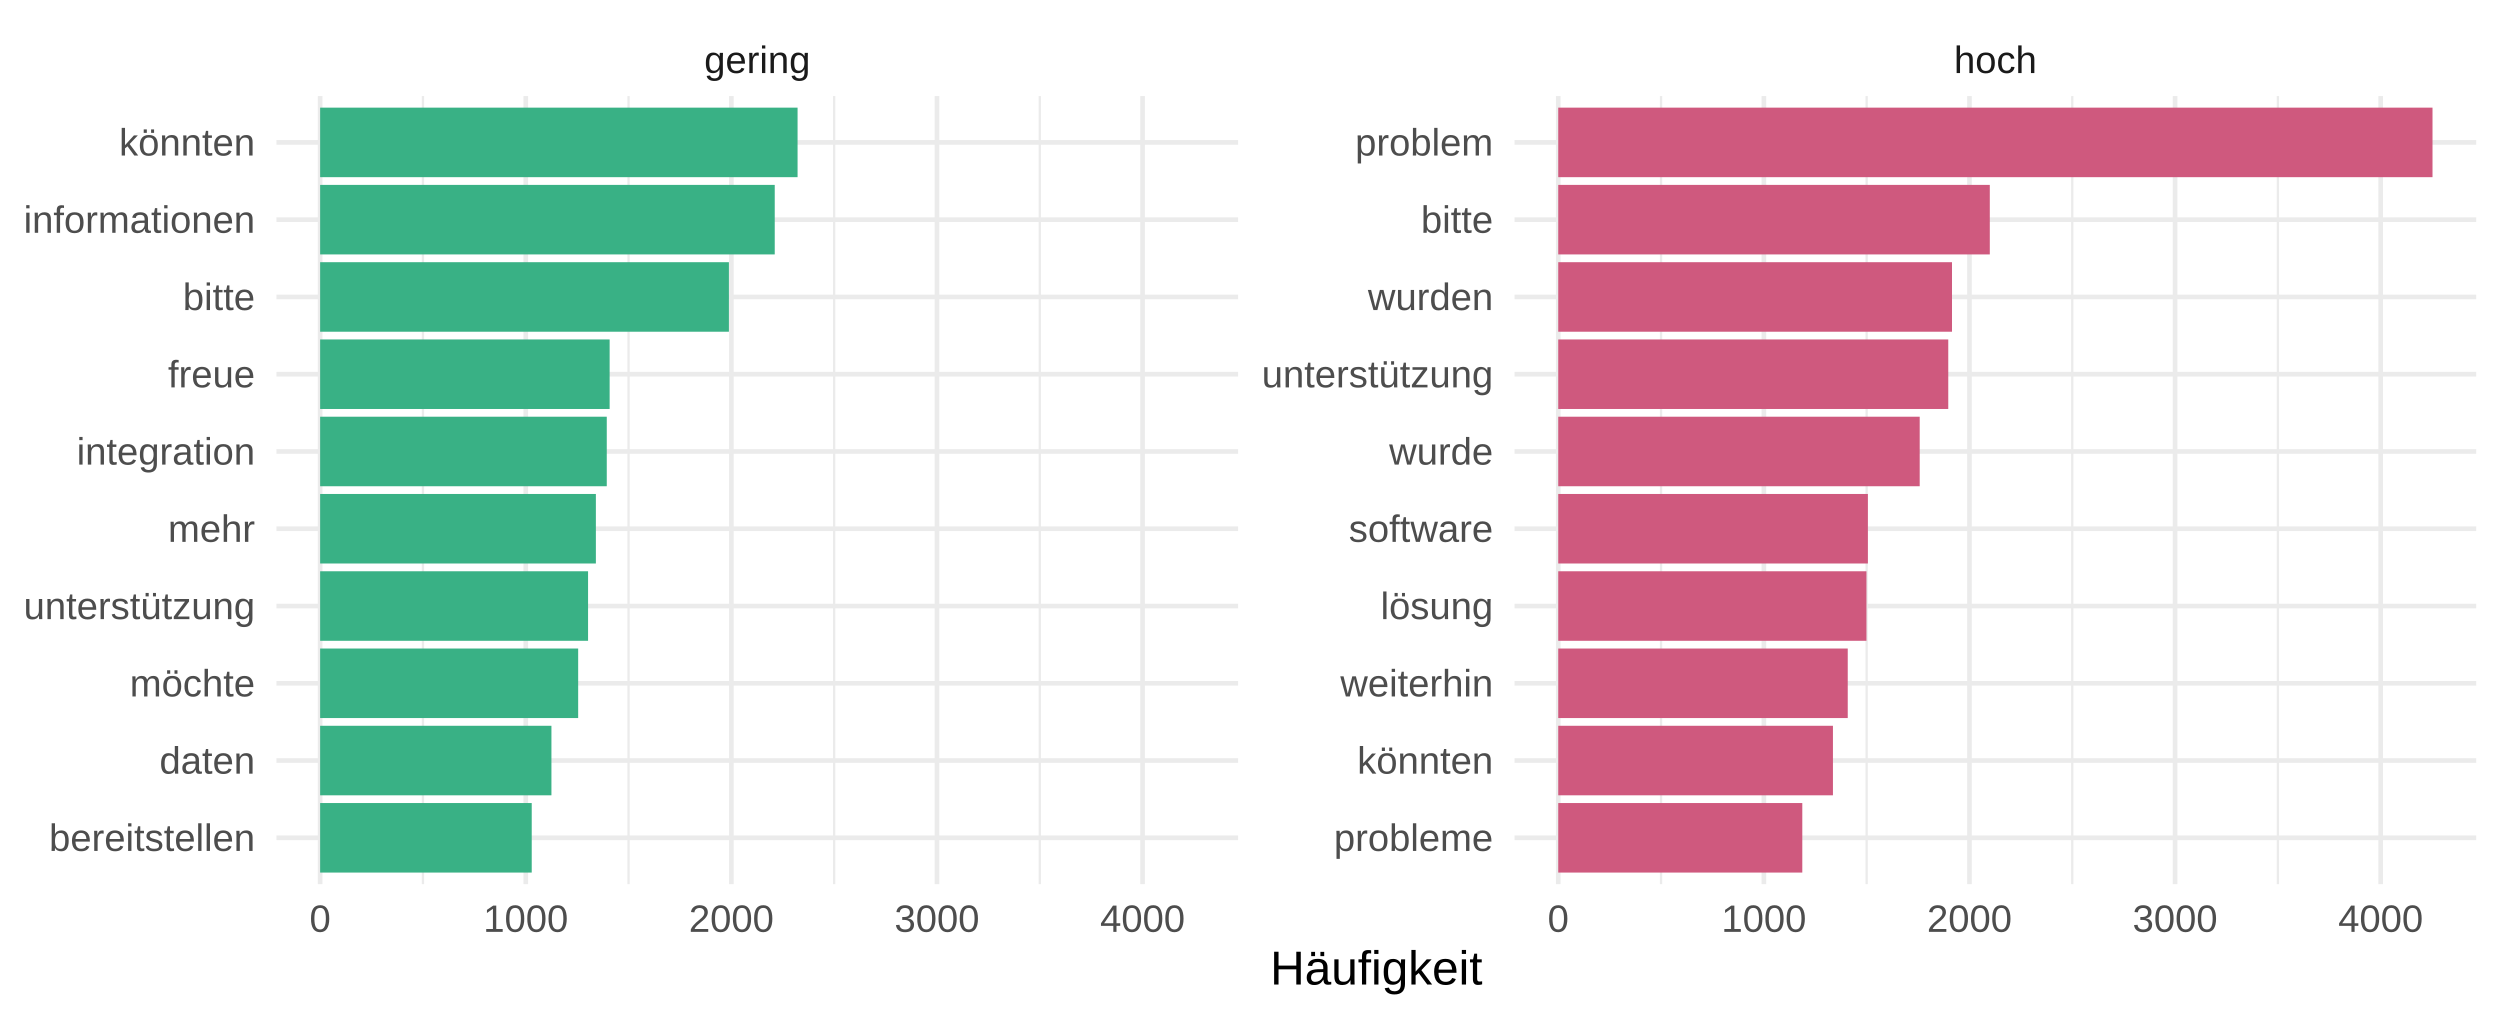
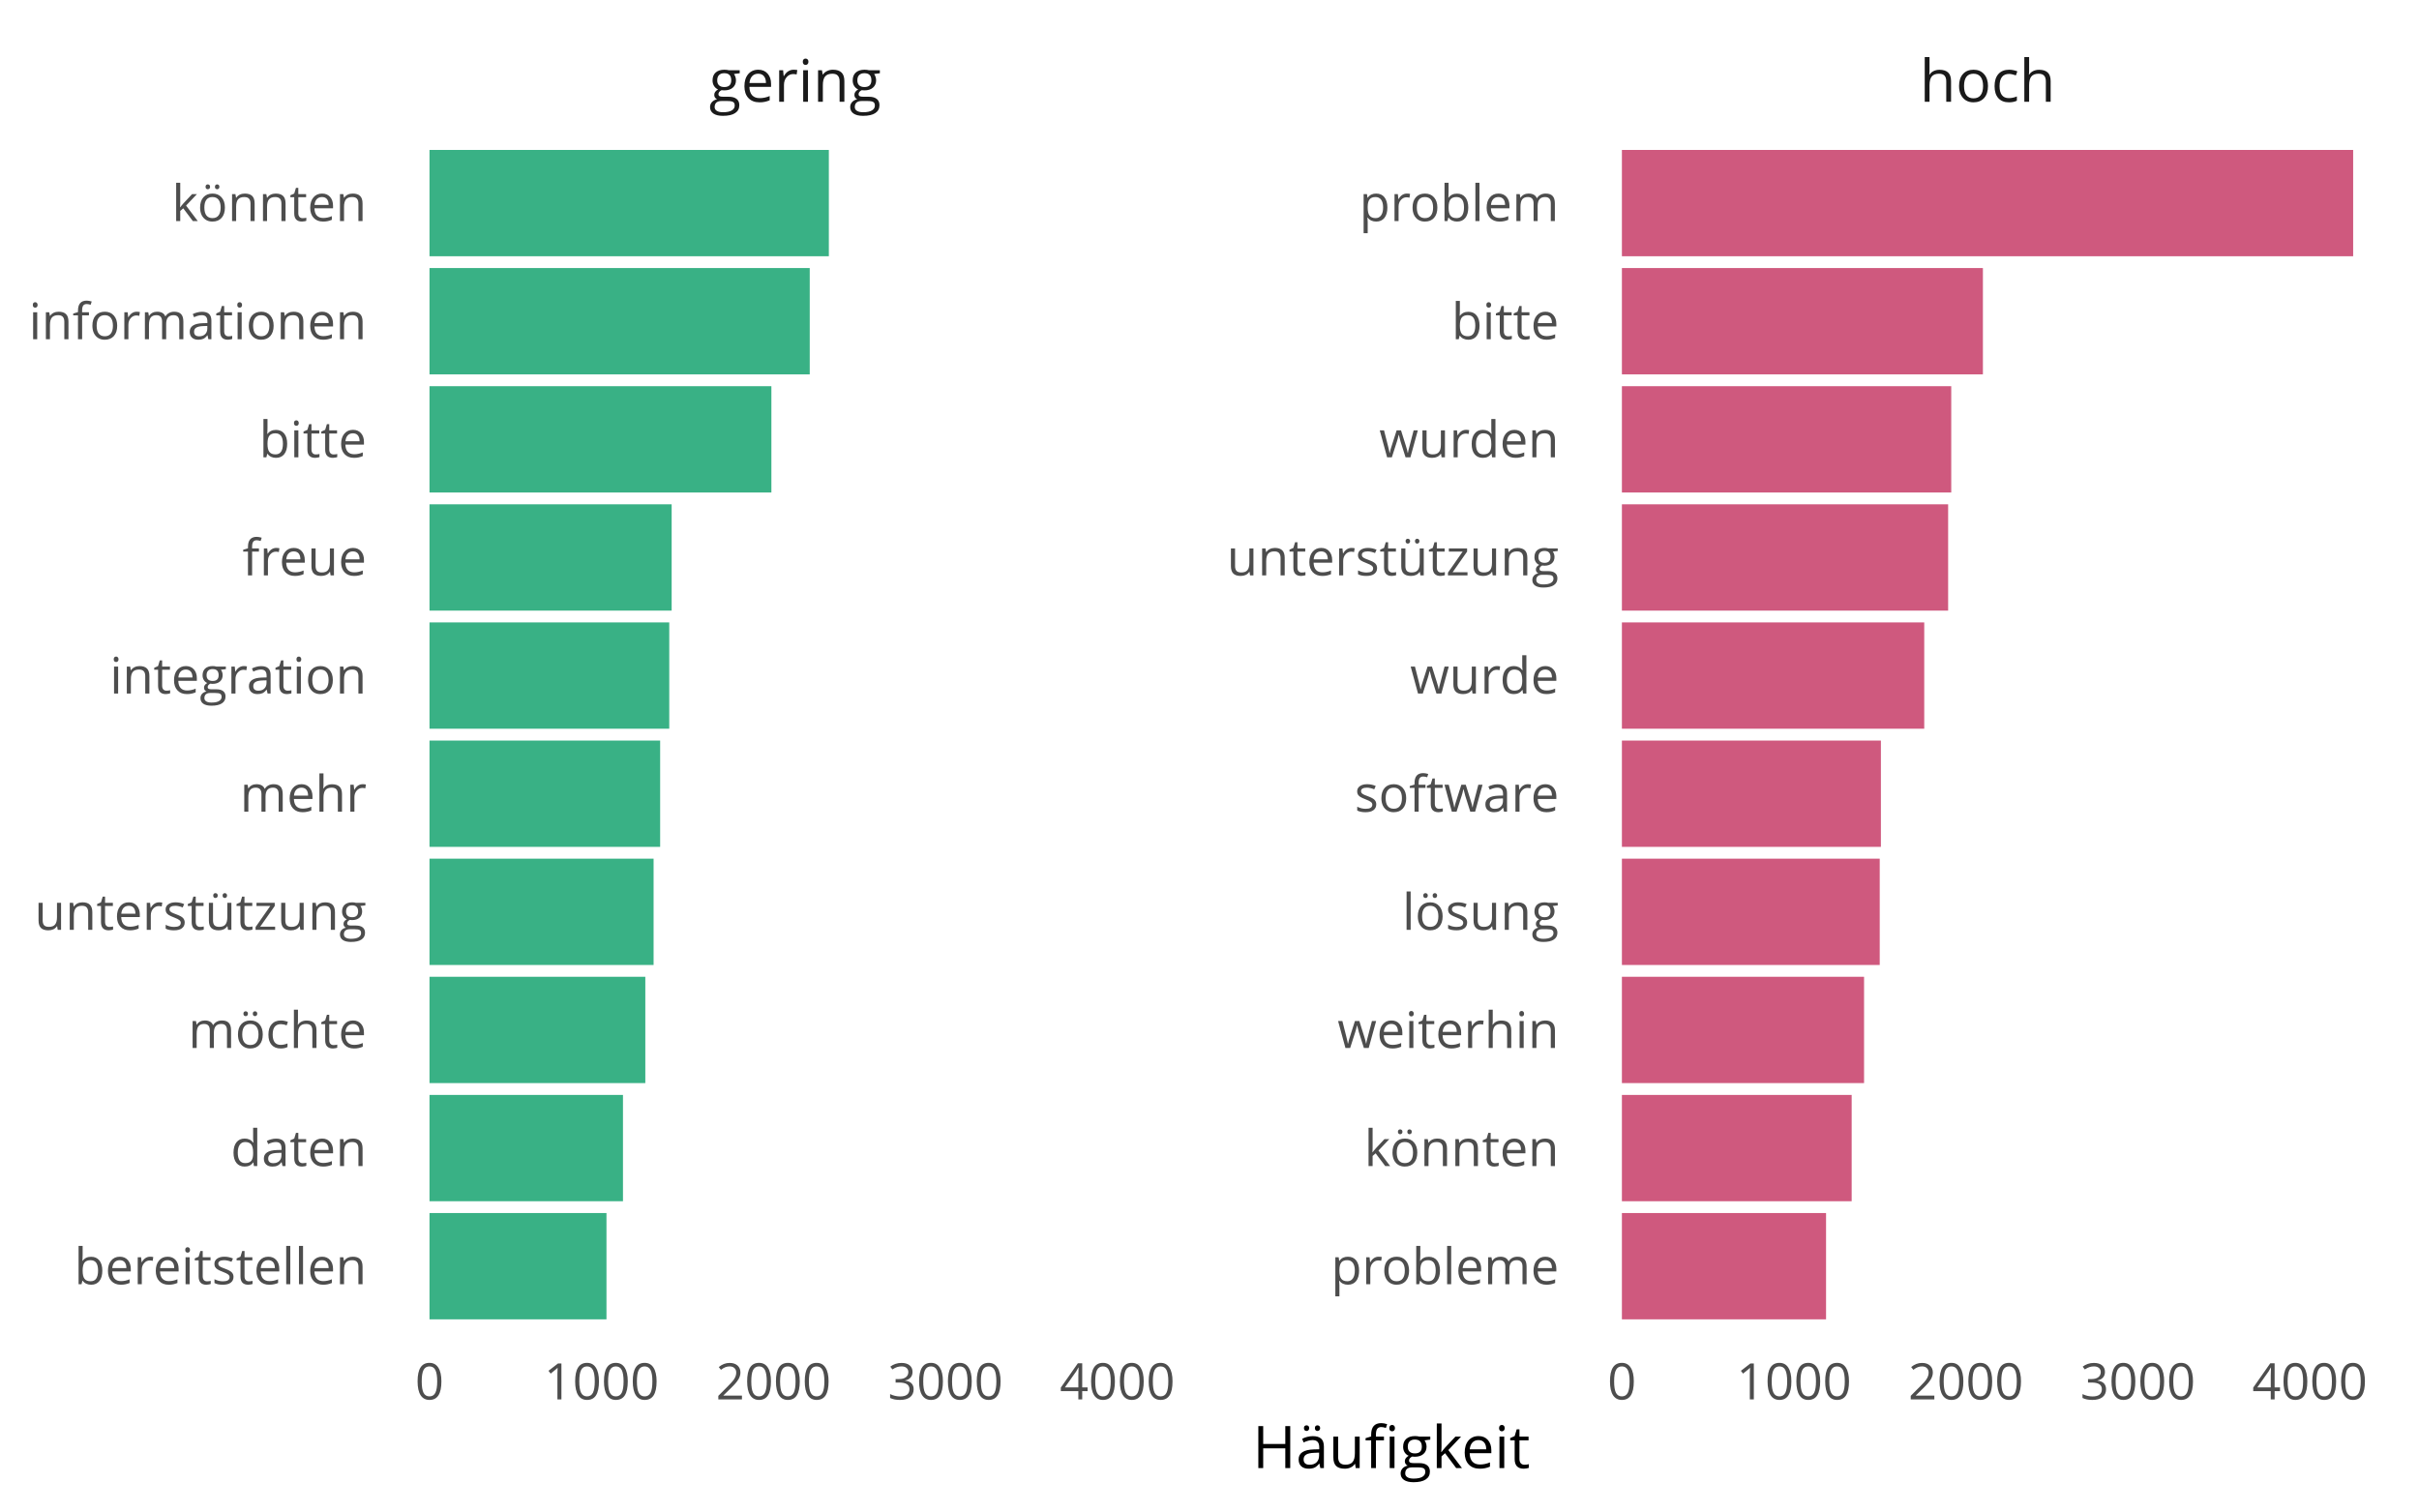
- <svg xmlns="http://www.w3.org/2000/svg" width="576.00pt" height="234.60pt" viewBox="0 0 576.00 234.60">
+ <svg xmlns="http://www.w3.org/2000/svg" width="576.00pt" height="360.00pt" viewBox="0 0 576.00 360.00">
  <g class="svglite">
    <defs>
      <style type="text/css">
    .svglite line, .svglite polyline, .svglite polygon, .svglite path, .svglite rect, .svglite circle {
      fill: none;
      stroke: #000000;
      stroke-linecap: round;
      stroke-linejoin: round;
      stroke-miterlimit: 10.00;
    }
    .svglite text {
      white-space: pre;
    }
    .svglite g.glyphgroup path {
      fill: inherit;
      stroke: none;
    }
  </style>
    </defs>
    <rect width="100%" height="100%" style="stroke: none; fill: none;" />
    <defs>
-       <clipPath id="cpMC4wMHw1NzYuMDB8MC4wMHwyMzQuNjA=">
-         <rect x="0.00" y="0.00" width="576.00" height="234.60" />
+       <clipPath id="cpMC4wMHw1NzYuMDB8MC4wMHwzNjAuMDA=">
+         <rect x="0.00" y="0.00" width="576.00" height="360.00" />
      </clipPath>
    </defs>
-     <g clip-path="url(#cpMC4wMHw1NzYuMDB8MC4wMHwyMzQuNjA=)">
+     <g clip-path="url(#cpMC4wMHw1NzYuMDB8MC4wMHwzNjAuMDA=)">
+       <rect x="0.00" y="0.00" width="576.00" height="360.00" style="stroke-width: 1.36; stroke: none;" />
+     </g>
+     <defs>
+       <clipPath id="cpOTMuNTZ8Mjg1LjEwfDMxLjQ5fDMxOC40NQ==">
+         <rect x="93.56" y="31.49" width="191.54" height="286.96" />
+       </clipPath>
+     </defs>
+     <g clip-path="url(#cpOTMuNTZ8Mjg1LjEwfDMxLjQ5fDMxOC40NQ==)">
+       <rect x="93.56" y="31.49" width="191.54" height="286.96" style="stroke-width: 1.36; stroke: none;" />
+       <rect x="102.27" y="35.71" width="95.09" height="25.32" style="stroke-width: 1.07; stroke: none; stroke-linecap: butt; stroke-linejoin: miter; fill: #39B185;" />
+       <rect x="102.27" y="63.84" width="90.54" height="25.32" style="stroke-width: 1.07; stroke: none; stroke-linecap: butt; stroke-linejoin: miter; fill: #39B185;" />
+       <rect x="102.27" y="91.98" width="81.41" height="25.32" style="stroke-width: 1.07; stroke: none; stroke-linecap: butt; stroke-linejoin: miter; fill: #39B185;" />
+       <rect x="102.27" y="120.11" width="57.66" height="25.32" style="stroke-width: 1.07; stroke: none; stroke-linecap: butt; stroke-linejoin: miter; fill: #39B185;" />
+       <rect x="102.27" y="148.24" width="57.09" height="25.32" style="stroke-width: 1.07; stroke: none; stroke-linecap: butt; stroke-linejoin: miter; fill: #39B185;" />
+       <rect x="102.27" y="176.38" width="54.92" height="25.32" style="stroke-width: 1.07; stroke: none; stroke-linecap: butt; stroke-linejoin: miter; fill: #39B185;" />
+       <rect x="102.27" y="204.51" width="53.36" height="25.32" style="stroke-width: 1.07; stroke: none; stroke-linecap: butt; stroke-linejoin: miter; fill: #39B185;" />
+       <rect x="102.27" y="232.64" width="51.39" height="25.32" style="stroke-width: 1.07; stroke: none; stroke-linecap: butt; stroke-linejoin: miter; fill: #39B185;" />
+       <rect x="102.27" y="260.78" width="46.07" height="25.32" style="stroke-width: 1.07; stroke: none; stroke-linecap: butt; stroke-linejoin: miter; fill: #39B185;" />
+       <rect x="102.27" y="288.91" width="42.14" height="25.32" style="stroke-width: 1.07; stroke: none; stroke-linecap: butt; stroke-linejoin: miter; fill: #39B185;" />
+     </g>
+     <g clip-path="url(#cpMC4wMHw1NzYuMDB8MC4wMHwzNjAuMDA=)">
</g>
    <defs>
-       <clipPath id="cpNjMuNjl8Mjg1LjI2fDIyLjEzfDIwMy43MQ==">
-         <rect x="63.69" y="22.13" width="221.57" height="181.58" />
+       <clipPath id="cpMzc3LjQ5fDU2OS4wM3wzMS40OXwzMTguNDU=">
+         <rect x="377.49" y="31.49" width="191.54" height="286.96" />
      </clipPath>
    </defs>
-     <g clip-path="url(#cpNjMuNjl8Mjg1LjI2fDIyLjEzfDIwMy43MQ==)">
-       <polyline points="97.45,203.71 97.45,22.13 " style="stroke-width: 0.53; stroke: #EBEBEB; stroke-linecap: butt;" />
-       <polyline points="144.82,203.71 144.82,22.13 " style="stroke-width: 0.53; stroke: #EBEBEB; stroke-linecap: butt;" />
-       <polyline points="192.19,203.71 192.19,22.13 " style="stroke-width: 0.53; stroke: #EBEBEB; stroke-linecap: butt;" />
-       <polyline points="239.57,203.71 239.57,22.13 " style="stroke-width: 0.53; stroke: #EBEBEB; stroke-linecap: butt;" />
-       <polyline points="63.69,193.03 285.26,193.03 " style="stroke-width: 1.07; stroke: #EBEBEB; stroke-linecap: butt;" />
-       <polyline points="63.69,175.23 285.26,175.23 " style="stroke-width: 1.07; stroke: #EBEBEB; stroke-linecap: butt;" />
-       <polyline points="63.69,157.43 285.26,157.43 " style="stroke-width: 1.07; stroke: #EBEBEB; stroke-linecap: butt;" />
-       <polyline points="63.69,139.63 285.26,139.63 " style="stroke-width: 1.07; stroke: #EBEBEB; stroke-linecap: butt;" />
-       <polyline points="63.69,121.82 285.26,121.82 " style="stroke-width: 1.07; stroke: #EBEBEB; stroke-linecap: butt;" />
-       <polyline points="63.69,104.02 285.26,104.02 " style="stroke-width: 1.07; stroke: #EBEBEB; stroke-linecap: butt;" />
-       <polyline points="63.69,86.22 285.26,86.22 " style="stroke-width: 1.07; stroke: #EBEBEB; stroke-linecap: butt;" />
-       <polyline points="63.69,68.42 285.26,68.42 " style="stroke-width: 1.07; stroke: #EBEBEB; stroke-linecap: butt;" />
-       <polyline points="63.69,50.61 285.26,50.61 " style="stroke-width: 1.07; stroke: #EBEBEB; stroke-linecap: butt;" />
-       <polyline points="63.69,32.81 285.26,32.81 " style="stroke-width: 1.07; stroke: #EBEBEB; stroke-linecap: butt;" />
-       <polyline points="73.76,203.71 73.76,22.13 " style="stroke-width: 1.07; stroke: #EBEBEB; stroke-linecap: butt;" />
-       <polyline points="121.14,203.71 121.14,22.13 " style="stroke-width: 1.07; stroke: #EBEBEB; stroke-linecap: butt;" />
-       <polyline points="168.51,203.71 168.51,22.13 " style="stroke-width: 1.07; stroke: #EBEBEB; stroke-linecap: butt;" />
-       <polyline points="215.88,203.71 215.88,22.13 " style="stroke-width: 1.07; stroke: #EBEBEB; stroke-linecap: butt;" />
-       <polyline points="263.25,203.71 263.25,22.13 " style="stroke-width: 1.07; stroke: #EBEBEB; stroke-linecap: butt;" />
-       <rect x="73.76" y="24.80" width="110.00" height="16.02" style="stroke-width: 1.07; stroke: none; stroke-linecap: butt; stroke-linejoin: miter; fill: #39B185;" />
-       <rect x="73.76" y="42.60" width="104.74" height="16.02" style="stroke-width: 1.07; stroke: none; stroke-linecap: butt; stroke-linejoin: miter; fill: #39B185;" />
-       <rect x="73.76" y="60.41" width="94.18" height="16.02" style="stroke-width: 1.07; stroke: none; stroke-linecap: butt; stroke-linejoin: miter; fill: #39B185;" />
-       <rect x="73.76" y="78.21" width="66.70" height="16.02" style="stroke-width: 1.07; stroke: none; stroke-linecap: butt; stroke-linejoin: miter; fill: #39B185;" />
-       <rect x="73.76" y="96.01" width="66.04" height="16.02" style="stroke-width: 1.07; stroke: none; stroke-linecap: butt; stroke-linejoin: miter; fill: #39B185;" />
-       <rect x="73.76" y="113.81" width="63.53" height="16.02" style="stroke-width: 1.07; stroke: none; stroke-linecap: butt; stroke-linejoin: miter; fill: #39B185;" />
-       <rect x="73.76" y="131.62" width="61.73" height="16.02" style="stroke-width: 1.07; stroke: none; stroke-linecap: butt; stroke-linejoin: miter; fill: #39B185;" />
-       <rect x="73.76" y="149.42" width="59.45" height="16.02" style="stroke-width: 1.07; stroke: none; stroke-linecap: butt; stroke-linejoin: miter; fill: #39B185;" />
-       <rect x="73.76" y="167.22" width="53.29" height="16.02" style="stroke-width: 1.07; stroke: none; stroke-linecap: butt; stroke-linejoin: miter; fill: #39B185;" />
-       <rect x="73.76" y="185.02" width="48.75" height="16.02" style="stroke-width: 1.07; stroke: none; stroke-linecap: butt; stroke-linejoin: miter; fill: #39B185;" />
+     <g clip-path="url(#cpMzc3LjQ5fDU2OS4wM3wzMS40OXwzMTguNDU=)">
+       <rect x="377.49" y="31.49" width="191.54" height="286.96" style="stroke-width: 1.36; stroke: none;" />
+       <rect x="386.20" y="35.71" width="174.12" height="25.32" style="stroke-width: 1.07; stroke: none; stroke-linecap: butt; stroke-linejoin: miter; fill: #CF597E;" />
+       <rect x="386.20" y="63.84" width="85.96" height="25.32" style="stroke-width: 1.07; stroke: none; stroke-linecap: butt; stroke-linejoin: miter; fill: #CF597E;" />
+       <rect x="386.20" y="91.98" width="78.42" height="25.32" style="stroke-width: 1.07; stroke: none; stroke-linecap: butt; stroke-linejoin: miter; fill: #CF597E;" />
+       <rect x="386.20" y="120.11" width="77.68" height="25.32" style="stroke-width: 1.07; stroke: none; stroke-linecap: butt; stroke-linejoin: miter; fill: #CF597E;" />
+       <rect x="386.20" y="148.24" width="71.99" height="25.32" style="stroke-width: 1.07; stroke: none; stroke-linecap: butt; stroke-linejoin: miter; fill: #CF597E;" />
+       <rect x="386.20" y="176.38" width="61.67" height="25.32" style="stroke-width: 1.07; stroke: none; stroke-linecap: butt; stroke-linejoin: miter; fill: #CF597E;" />
+       <rect x="386.20" y="204.51" width="61.39" height="25.32" style="stroke-width: 1.07; stroke: none; stroke-linecap: butt; stroke-linejoin: miter; fill: #CF597E;" />
+       <rect x="386.20" y="232.64" width="57.66" height="25.32" style="stroke-width: 1.07; stroke: none; stroke-linecap: butt; stroke-linejoin: miter; fill: #CF597E;" />
+       <rect x="386.20" y="260.78" width="54.71" height="25.32" style="stroke-width: 1.07; stroke: none; stroke-linecap: butt; stroke-linejoin: miter; fill: #CF597E;" />
+       <rect x="386.20" y="288.91" width="48.61" height="25.32" style="stroke-width: 1.07; stroke: none; stroke-linecap: butt; stroke-linejoin: miter; fill: #CF597E;" />
    </g>
-     <g clip-path="url(#cpMC4wMHw1NzYuMDB8MC4wMHwyMzQuNjA=)">
+     <g clip-path="url(#cpMC4wMHw1NzYuMDB8MC4wMHwzNjAuMDA=)">
</g>
    <defs>
-       <clipPath id="cpMzQ4Ljk1fDU3MC41MnwyMi4xM3wyMDMuNzE=">
-         <rect x="348.95" y="22.13" width="221.57" height="181.58" />
+       <clipPath id="cpOTMuNTZ8Mjg1LjEwfDYuOTd8MzEuNDk=">
+         <rect x="93.56" y="6.97" width="191.54" height="24.51" />
      </clipPath>
    </defs>
-     <g clip-path="url(#cpMzQ4Ljk1fDU3MC41MnwyMi4xM3wyMDMuNzE=)">
-       <polyline points="382.71,203.71 382.71,22.13 " style="stroke-width: 0.53; stroke: #EBEBEB; stroke-linecap: butt;" />
-       <polyline points="430.08,203.71 430.08,22.13 " style="stroke-width: 0.53; stroke: #EBEBEB; stroke-linecap: butt;" />
-       <polyline points="477.45,203.71 477.45,22.13 " style="stroke-width: 0.53; stroke: #EBEBEB; stroke-linecap: butt;" />
-       <polyline points="524.83,203.71 524.83,22.13 " style="stroke-width: 0.53; stroke: #EBEBEB; stroke-linecap: butt;" />
-       <polyline points="348.95,193.03 570.52,193.03 " style="stroke-width: 1.07; stroke: #EBEBEB; stroke-linecap: butt;" />
-       <polyline points="348.95,175.23 570.52,175.23 " style="stroke-width: 1.07; stroke: #EBEBEB; stroke-linecap: butt;" />
-       <polyline points="348.95,157.43 570.52,157.43 " style="stroke-width: 1.07; stroke: #EBEBEB; stroke-linecap: butt;" />
-       <polyline points="348.95,139.63 570.52,139.63 " style="stroke-width: 1.07; stroke: #EBEBEB; stroke-linecap: butt;" />
-       <polyline points="348.95,121.82 570.52,121.82 " style="stroke-width: 1.07; stroke: #EBEBEB; stroke-linecap: butt;" />
-       <polyline points="348.95,104.02 570.52,104.02 " style="stroke-width: 1.07; stroke: #EBEBEB; stroke-linecap: butt;" />
-       <polyline points="348.95,86.22 570.52,86.22 " style="stroke-width: 1.07; stroke: #EBEBEB; stroke-linecap: butt;" />
-       <polyline points="348.95,68.42 570.52,68.42 " style="stroke-width: 1.07; stroke: #EBEBEB; stroke-linecap: butt;" />
-       <polyline points="348.95,50.61 570.52,50.61 " style="stroke-width: 1.07; stroke: #EBEBEB; stroke-linecap: butt;" />
-       <polyline points="348.95,32.81 570.52,32.81 " style="stroke-width: 1.07; stroke: #EBEBEB; stroke-linecap: butt;" />
-       <polyline points="359.02,203.71 359.02,22.13 " style="stroke-width: 1.07; stroke: #EBEBEB; stroke-linecap: butt;" />
-       <polyline points="406.40,203.71 406.40,22.13 " style="stroke-width: 1.07; stroke: #EBEBEB; stroke-linecap: butt;" />
-       <polyline points="453.77,203.71 453.77,22.13 " style="stroke-width: 1.07; stroke: #EBEBEB; stroke-linecap: butt;" />
-       <polyline points="501.14,203.71 501.14,22.13 " style="stroke-width: 1.07; stroke: #EBEBEB; stroke-linecap: butt;" />
-       <polyline points="548.51,203.71 548.51,22.13 " style="stroke-width: 1.07; stroke: #EBEBEB; stroke-linecap: butt;" />
-       <rect x="359.02" y="24.80" width="201.43" height="16.02" style="stroke-width: 1.07; stroke: none; stroke-linecap: butt; stroke-linejoin: miter; fill: #CF597E;" />
-       <rect x="359.02" y="42.60" width="99.43" height="16.02" style="stroke-width: 1.07; stroke: none; stroke-linecap: butt; stroke-linejoin: miter; fill: #CF597E;" />
-       <rect x="359.02" y="60.41" width="90.72" height="16.02" style="stroke-width: 1.07; stroke: none; stroke-linecap: butt; stroke-linejoin: miter; fill: #CF597E;" />
-       <rect x="359.02" y="78.21" width="89.86" height="16.02" style="stroke-width: 1.07; stroke: none; stroke-linecap: butt; stroke-linejoin: miter; fill: #CF597E;" />
-       <rect x="359.02" y="96.01" width="83.28" height="16.02" style="stroke-width: 1.07; stroke: none; stroke-linecap: butt; stroke-linejoin: miter; fill: #CF597E;" />
-       <rect x="359.02" y="113.81" width="71.34" height="16.02" style="stroke-width: 1.07; stroke: none; stroke-linecap: butt; stroke-linejoin: miter; fill: #CF597E;" />
-       <rect x="359.02" y="131.62" width="71.01" height="16.02" style="stroke-width: 1.07; stroke: none; stroke-linecap: butt; stroke-linejoin: miter; fill: #CF597E;" />
-       <rect x="359.02" y="149.42" width="66.70" height="16.02" style="stroke-width: 1.07; stroke: none; stroke-linecap: butt; stroke-linejoin: miter; fill: #CF597E;" />
-       <rect x="359.02" y="167.22" width="63.29" height="16.02" style="stroke-width: 1.07; stroke: none; stroke-linecap: butt; stroke-linejoin: miter; fill: #CF597E;" />
-       <rect x="359.02" y="185.02" width="56.23" height="16.02" style="stroke-width: 1.07; stroke: none; stroke-linecap: butt; stroke-linejoin: miter; fill: #CF597E;" />
+     <g clip-path="url(#cpOTMuNTZ8Mjg1LjEwfDYuOTd8MzEuNDk=)">
+       <text x="189.33" y="24.23" text-anchor="middle" style="font-size: 14.00px;fill: #1A1A1A; font-family: &quot;Open Sans&quot;;" textLength="40.92px" lengthAdjust="spacingAndGlyphs">gering</text>
    </g>
-     <g clip-path="url(#cpMC4wMHw1NzYuMDB8MC4wMHwyMzQuNjA=)">
+     <g clip-path="url(#cpMC4wMHw1NzYuMDB8MC4wMHwzNjAuMDA=)">
</g>
    <defs>
-       <clipPath id="cpNjMuNjl8Mjg1LjI2fDUuNDh8MjIuMTM=">
-         <rect x="63.69" y="5.48" width="221.57" height="16.65" />
+       <clipPath id="cpMzc3LjQ5fDU2OS4wM3w2Ljk3fDMxLjQ5">
+         <rect x="377.49" y="6.97" width="191.54" height="24.51" />
      </clipPath>
    </defs>
-     <g clip-path="url(#cpNjMuNjl8Mjg1LjI2fDUuNDh8MjIuMTM=)">
-       <text x="174.48" y="16.83" text-anchor="middle" style="font-size: 8.80px;fill: #1A1A1A; font-family: &quot;Liberation Sans&quot;;" textLength="24.44px" lengthAdjust="spacingAndGlyphs">gering</text>
+     <g clip-path="url(#cpMzc3LjQ5fDU2OS4wM3w2Ljk3fDMxLjQ5)">
+       <text x="473.26" y="24.23" text-anchor="middle" style="font-size: 14.00px;fill: #1A1A1A; font-family: &quot;Open Sans&quot;;" textLength="32.31px" lengthAdjust="spacingAndGlyphs">hoch</text>
    </g>
-     <g clip-path="url(#cpMC4wMHw1NzYuMDB8MC4wMHwyMzQuNjA=)">
- </g>
-     <defs>
-       <clipPath id="cpMzQ4Ljk1fDU3MC41Mnw1LjQ4fDIyLjEz">
-         <rect x="348.95" y="5.48" width="221.57" height="16.65" />
-       </clipPath>
-     </defs>
-     <g clip-path="url(#cpMzQ4Ljk1fDU3MC41Mnw1LjQ4fDIyLjEz)">
-       <text x="459.74" y="16.83" text-anchor="middle" style="font-size: 8.80px;fill: #1A1A1A; font-family: &quot;Liberation Sans&quot;;" textLength="19.08px" lengthAdjust="spacingAndGlyphs">hoch</text>
-     </g>
-     <g clip-path="url(#cpMC4wMHw1NzYuMDB8MC4wMHwyMzQuNjA=)">
-       <text x="73.76" y="214.70" text-anchor="middle" style="font-size: 8.80px;fill: #4D4D4D; font-family: &quot;Liberation Sans&quot;;" textLength="4.89px" lengthAdjust="spacingAndGlyphs">0</text>
-       <text x="121.14" y="214.70" text-anchor="middle" style="font-size: 8.80px;fill: #4D4D4D; font-family: &quot;Liberation Sans&quot;;" textLength="19.56px" lengthAdjust="spacingAndGlyphs">1000</text>
-       <text x="168.51" y="214.70" text-anchor="middle" style="font-size: 8.80px;fill: #4D4D4D; font-family: &quot;Liberation Sans&quot;;" textLength="19.56px" lengthAdjust="spacingAndGlyphs">2000</text>
-       <text x="215.88" y="214.70" text-anchor="middle" style="font-size: 8.80px;fill: #4D4D4D; font-family: &quot;Liberation Sans&quot;;" textLength="19.56px" lengthAdjust="spacingAndGlyphs">3000</text>
-       <text x="263.25" y="214.70" text-anchor="middle" style="font-size: 8.80px;fill: #4D4D4D; font-family: &quot;Liberation Sans&quot;;" textLength="19.56px" lengthAdjust="spacingAndGlyphs">4000</text>
-       <text x="359.02" y="214.70" text-anchor="middle" style="font-size: 8.80px;fill: #4D4D4D; font-family: &quot;Liberation Sans&quot;;" textLength="4.89px" lengthAdjust="spacingAndGlyphs">0</text>
-       <text x="406.40" y="214.70" text-anchor="middle" style="font-size: 8.80px;fill: #4D4D4D; font-family: &quot;Liberation Sans&quot;;" textLength="19.56px" lengthAdjust="spacingAndGlyphs">1000</text>
-       <text x="453.77" y="214.70" text-anchor="middle" style="font-size: 8.80px;fill: #4D4D4D; font-family: &quot;Liberation Sans&quot;;" textLength="19.56px" lengthAdjust="spacingAndGlyphs">2000</text>
-       <text x="501.14" y="214.70" text-anchor="middle" style="font-size: 8.80px;fill: #4D4D4D; font-family: &quot;Liberation Sans&quot;;" textLength="19.56px" lengthAdjust="spacingAndGlyphs">3000</text>
-       <text x="548.51" y="214.70" text-anchor="middle" style="font-size: 8.80px;fill: #4D4D4D; font-family: &quot;Liberation Sans&quot;;" textLength="19.56px" lengthAdjust="spacingAndGlyphs">4000</text>
-       <text x="344.02" y="196.06" text-anchor="end" style="font-size: 8.80px;fill: #4D4D4D; font-family: &quot;Liberation Sans&quot;;" textLength="36.66px" lengthAdjust="spacingAndGlyphs">probleme</text>
-       <text x="344.02" y="178.26" text-anchor="end" style="font-size: 8.80px;fill: #4D4D4D; font-family: &quot;Liberation Sans&quot;;" textLength="31.30px" lengthAdjust="spacingAndGlyphs">könnten</text>
-       <text x="344.02" y="160.46" text-anchor="end" style="font-size: 8.80px;fill: #4D4D4D; font-family: &quot;Liberation Sans&quot;;" textLength="35.19px" lengthAdjust="spacingAndGlyphs">weiterhin</text>
-       <text x="344.02" y="142.65" text-anchor="end" style="font-size: 8.80px;fill: #4D4D4D; font-family: &quot;Liberation Sans&quot;;" textLength="25.92px" lengthAdjust="spacingAndGlyphs">lösung</text>
-       <text x="344.02" y="124.85" text-anchor="end" style="font-size: 8.80px;fill: #4D4D4D; font-family: &quot;Liberation Sans&quot;;" textLength="33.23px" lengthAdjust="spacingAndGlyphs">software</text>
-       <text x="344.02" y="107.05" text-anchor="end" style="font-size: 8.80px;fill: #4D4D4D; font-family: &quot;Liberation Sans&quot;;" textLength="23.95px" lengthAdjust="spacingAndGlyphs">wurde</text>
-       <text x="344.02" y="89.25" text-anchor="end" style="font-size: 8.80px;fill: #4D4D4D; font-family: &quot;Liberation Sans&quot;;" textLength="53.28px" lengthAdjust="spacingAndGlyphs">unterstützung</text>
-       <text x="344.02" y="71.44" text-anchor="end" style="font-size: 8.80px;fill: #4D4D4D; font-family: &quot;Liberation Sans&quot;;" textLength="28.84px" lengthAdjust="spacingAndGlyphs">wurden</text>
-       <text x="344.02" y="53.64" text-anchor="end" style="font-size: 8.80px;fill: #4D4D4D; font-family: &quot;Liberation Sans&quot;;" textLength="16.61px" lengthAdjust="spacingAndGlyphs">bitte</text>
-       <text x="344.02" y="35.84" text-anchor="end" style="font-size: 8.80px;fill: #4D4D4D; font-family: &quot;Liberation Sans&quot;;" textLength="31.77px" lengthAdjust="spacingAndGlyphs">problem</text>
-       <text x="58.76" y="196.06" text-anchor="end" style="font-size: 8.80px;fill: #4D4D4D; font-family: &quot;Liberation Sans&quot;;" textLength="47.41px" lengthAdjust="spacingAndGlyphs">bereitstellen</text>
-       <text x="58.76" y="178.26" text-anchor="end" style="font-size: 8.80px;fill: #4D4D4D; font-family: &quot;Liberation Sans&quot;;" textLength="22.00px" lengthAdjust="spacingAndGlyphs">daten</text>
-       <text x="58.76" y="160.46" text-anchor="end" style="font-size: 8.80px;fill: #4D4D4D; font-family: &quot;Liberation Sans&quot;;" textLength="28.84px" lengthAdjust="spacingAndGlyphs">möchte</text>
-       <text x="58.76" y="142.65" text-anchor="end" style="font-size: 8.80px;fill: #4D4D4D; font-family: &quot;Liberation Sans&quot;;" textLength="53.28px" lengthAdjust="spacingAndGlyphs">unterstützung</text>
-       <text x="58.76" y="124.85" text-anchor="end" style="font-size: 8.80px;fill: #4D4D4D; font-family: &quot;Liberation Sans&quot;;" textLength="20.03px" lengthAdjust="spacingAndGlyphs">mehr</text>
-       <text x="58.76" y="107.05" text-anchor="end" style="font-size: 8.80px;fill: #4D4D4D; font-family: &quot;Liberation Sans&quot;;" textLength="41.05px" lengthAdjust="spacingAndGlyphs">integration</text>
-       <text x="58.76" y="89.25" text-anchor="end" style="font-size: 8.80px;fill: #4D4D4D; font-family: &quot;Liberation Sans&quot;;" textLength="20.03px" lengthAdjust="spacingAndGlyphs">freue</text>
-       <text x="58.76" y="71.44" text-anchor="end" style="font-size: 8.80px;fill: #4D4D4D; font-family: &quot;Liberation Sans&quot;;" textLength="16.61px" lengthAdjust="spacingAndGlyphs">bitte</text>
-       <text x="58.76" y="53.64" text-anchor="end" style="font-size: 8.80px;fill: #4D4D4D; font-family: &quot;Liberation Sans&quot;;" textLength="53.27px" lengthAdjust="spacingAndGlyphs">informationen</text>
-       <text x="58.76" y="35.84" text-anchor="end" style="font-size: 8.80px;fill: #4D4D4D; font-family: &quot;Liberation Sans&quot;;" textLength="31.30px" lengthAdjust="spacingAndGlyphs">könnten</text>
-       <text x="317.11" y="226.84" text-anchor="middle" style="font-size: 11.00px; font-family: &quot;Liberation Sans&quot;;" textLength="48.94px" lengthAdjust="spacingAndGlyphs">Häufigkeit</text>
+     <g clip-path="url(#cpMC4wMHw1NzYuMDB8MC4wMHwzNjAuMDA=)">
+       <text x="102.27" y="333.30" text-anchor="middle" style="font-size: 12.00px;fill: #4D4D4D; font-family: &quot;Open Sans&quot;;" textLength="6.86px" lengthAdjust="spacingAndGlyphs">0</text>
+       <text x="143.22" y="333.30" text-anchor="middle" style="font-size: 12.00px;fill: #4D4D4D; font-family: &quot;Open Sans&quot;;" textLength="27.44px" lengthAdjust="spacingAndGlyphs">1000</text>
+       <text x="184.17" y="333.30" text-anchor="middle" style="font-size: 12.00px;fill: #4D4D4D; font-family: &quot;Open Sans&quot;;" textLength="27.44px" lengthAdjust="spacingAndGlyphs">2000</text>
+       <text x="225.12" y="333.30" text-anchor="middle" style="font-size: 12.00px;fill: #4D4D4D; font-family: &quot;Open Sans&quot;;" textLength="27.44px" lengthAdjust="spacingAndGlyphs">3000</text>
+       <text x="266.07" y="333.30" text-anchor="middle" style="font-size: 12.00px;fill: #4D4D4D; font-family: &quot;Open Sans&quot;;" textLength="27.44px" lengthAdjust="spacingAndGlyphs">4000</text>
+       <text x="386.20" y="333.30" text-anchor="middle" style="font-size: 12.00px;fill: #4D4D4D; font-family: &quot;Open Sans&quot;;" textLength="6.86px" lengthAdjust="spacingAndGlyphs">0</text>
+       <text x="427.15" y="333.30" text-anchor="middle" style="font-size: 12.00px;fill: #4D4D4D; font-family: &quot;Open Sans&quot;;" textLength="27.44px" lengthAdjust="spacingAndGlyphs">1000</text>
+       <text x="468.10" y="333.30" text-anchor="middle" style="font-size: 12.00px;fill: #4D4D4D; font-family: &quot;Open Sans&quot;;" textLength="27.44px" lengthAdjust="spacingAndGlyphs">2000</text>
+       <text x="509.05" y="333.30" text-anchor="middle" style="font-size: 12.00px;fill: #4D4D4D; font-family: &quot;Open Sans&quot;;" textLength="27.44px" lengthAdjust="spacingAndGlyphs">3000</text>
+       <text x="550.00" y="333.30" text-anchor="middle" style="font-size: 12.00px;fill: #4D4D4D; font-family: &quot;Open Sans&quot;;" textLength="27.44px" lengthAdjust="spacingAndGlyphs">4000</text>
+       <text x="371.21" y="305.86" text-anchor="end" style="font-size: 12.00px;fill: #4D4D4D; font-family: &quot;Open Sans&quot;;" textLength="54.42px" lengthAdjust="spacingAndGlyphs">probleme</text>
+       <text x="371.21" y="277.72" text-anchor="end" style="font-size: 12.00px;fill: #4D4D4D; font-family: &quot;Open Sans&quot;;" textLength="46.62px" lengthAdjust="spacingAndGlyphs">könnten</text>
+       <text x="371.21" y="249.59" text-anchor="end" style="font-size: 12.00px;fill: #4D4D4D; font-family: &quot;Open Sans&quot;;" textLength="52.73px" lengthAdjust="spacingAndGlyphs">weiterhin</text>
+       <text x="371.21" y="221.45" text-anchor="end" style="font-size: 12.00px;fill: #4D4D4D; font-family: &quot;Open Sans&quot;;" textLength="37.20px" lengthAdjust="spacingAndGlyphs">lösung</text>
+       <text x="371.21" y="193.32" text-anchor="end" style="font-size: 12.00px;fill: #4D4D4D; font-family: &quot;Open Sans&quot;;" textLength="48.86px" lengthAdjust="spacingAndGlyphs">software</text>
+       <text x="371.21" y="165.19" text-anchor="end" style="font-size: 12.00px;fill: #4D4D4D; font-family: &quot;Open Sans&quot;;" textLength="35.64px" lengthAdjust="spacingAndGlyphs">wurde</text>
+       <text x="371.21" y="137.05" text-anchor="end" style="font-size: 12.00px;fill: #4D4D4D; font-family: &quot;Open Sans&quot;;" textLength="79.14px" lengthAdjust="spacingAndGlyphs">unterstützung</text>
+       <text x="371.21" y="108.92" text-anchor="end" style="font-size: 12.00px;fill: #4D4D4D; font-family: &quot;Open Sans&quot;;" textLength="43.00px" lengthAdjust="spacingAndGlyphs">wurden</text>
+       <text x="371.21" y="80.79" text-anchor="end" style="font-size: 12.00px;fill: #4D4D4D; font-family: &quot;Open Sans&quot;;" textLength="25.67px" lengthAdjust="spacingAndGlyphs">bitte</text>
+       <text x="371.21" y="52.65" text-anchor="end" style="font-size: 12.00px;fill: #4D4D4D; font-family: &quot;Open Sans&quot;;" textLength="47.69px" lengthAdjust="spacingAndGlyphs">problem</text>
+       <text x="87.29" y="305.86" text-anchor="end" style="font-size: 12.00px;fill: #4D4D4D; font-family: &quot;Open Sans&quot;;" textLength="69.92px" lengthAdjust="spacingAndGlyphs">bereitstellen</text>
+       <text x="87.29" y="277.72" text-anchor="end" style="font-size: 12.00px;fill: #4D4D4D; font-family: &quot;Open Sans&quot;;" textLength="32.39px" lengthAdjust="spacingAndGlyphs">daten</text>
+       <text x="87.29" y="249.59" text-anchor="end" style="font-size: 12.00px;fill: #4D4D4D; font-family: &quot;Open Sans&quot;;" textLength="42.45px" lengthAdjust="spacingAndGlyphs">möchte</text>
+       <text x="87.29" y="221.45" text-anchor="end" style="font-size: 12.00px;fill: #4D4D4D; font-family: &quot;Open Sans&quot;;" textLength="79.14px" lengthAdjust="spacingAndGlyphs">unterstützung</text>
+       <text x="87.29" y="193.32" text-anchor="end" style="font-size: 12.00px;fill: #4D4D4D; font-family: &quot;Open Sans&quot;;" textLength="30.11px" lengthAdjust="spacingAndGlyphs">mehr</text>
+       <text x="87.29" y="165.19" text-anchor="end" style="font-size: 12.00px;fill: #4D4D4D; font-family: &quot;Open Sans&quot;;" textLength="61.39px" lengthAdjust="spacingAndGlyphs">integration</text>
+       <text x="87.29" y="137.05" text-anchor="end" style="font-size: 12.00px;fill: #4D4D4D; font-family: &quot;Open Sans&quot;;" textLength="29.77px" lengthAdjust="spacingAndGlyphs">freue</text>
+       <text x="87.29" y="108.92" text-anchor="end" style="font-size: 12.00px;fill: #4D4D4D; font-family: &quot;Open Sans&quot;;" textLength="25.67px" lengthAdjust="spacingAndGlyphs">bitte</text>
+       <text x="87.29" y="80.79" text-anchor="end" style="font-size: 12.00px;fill: #4D4D4D; font-family: &quot;Open Sans&quot;;" textLength="80.31px" lengthAdjust="spacingAndGlyphs">informationen</text>
+       <text x="87.29" y="52.65" text-anchor="end" style="font-size: 12.00px;fill: #4D4D4D; font-family: &quot;Open Sans&quot;;" textLength="46.62px" lengthAdjust="spacingAndGlyphs">könnten</text>
+       <text x="331.29" y="349.66" text-anchor="middle" style="font-size: 14.00px; font-family: &quot;Open Sans&quot;;" textLength="66.30px" lengthAdjust="spacingAndGlyphs">Häufigkeit</text>
    </g>
  </g>
</svg>
